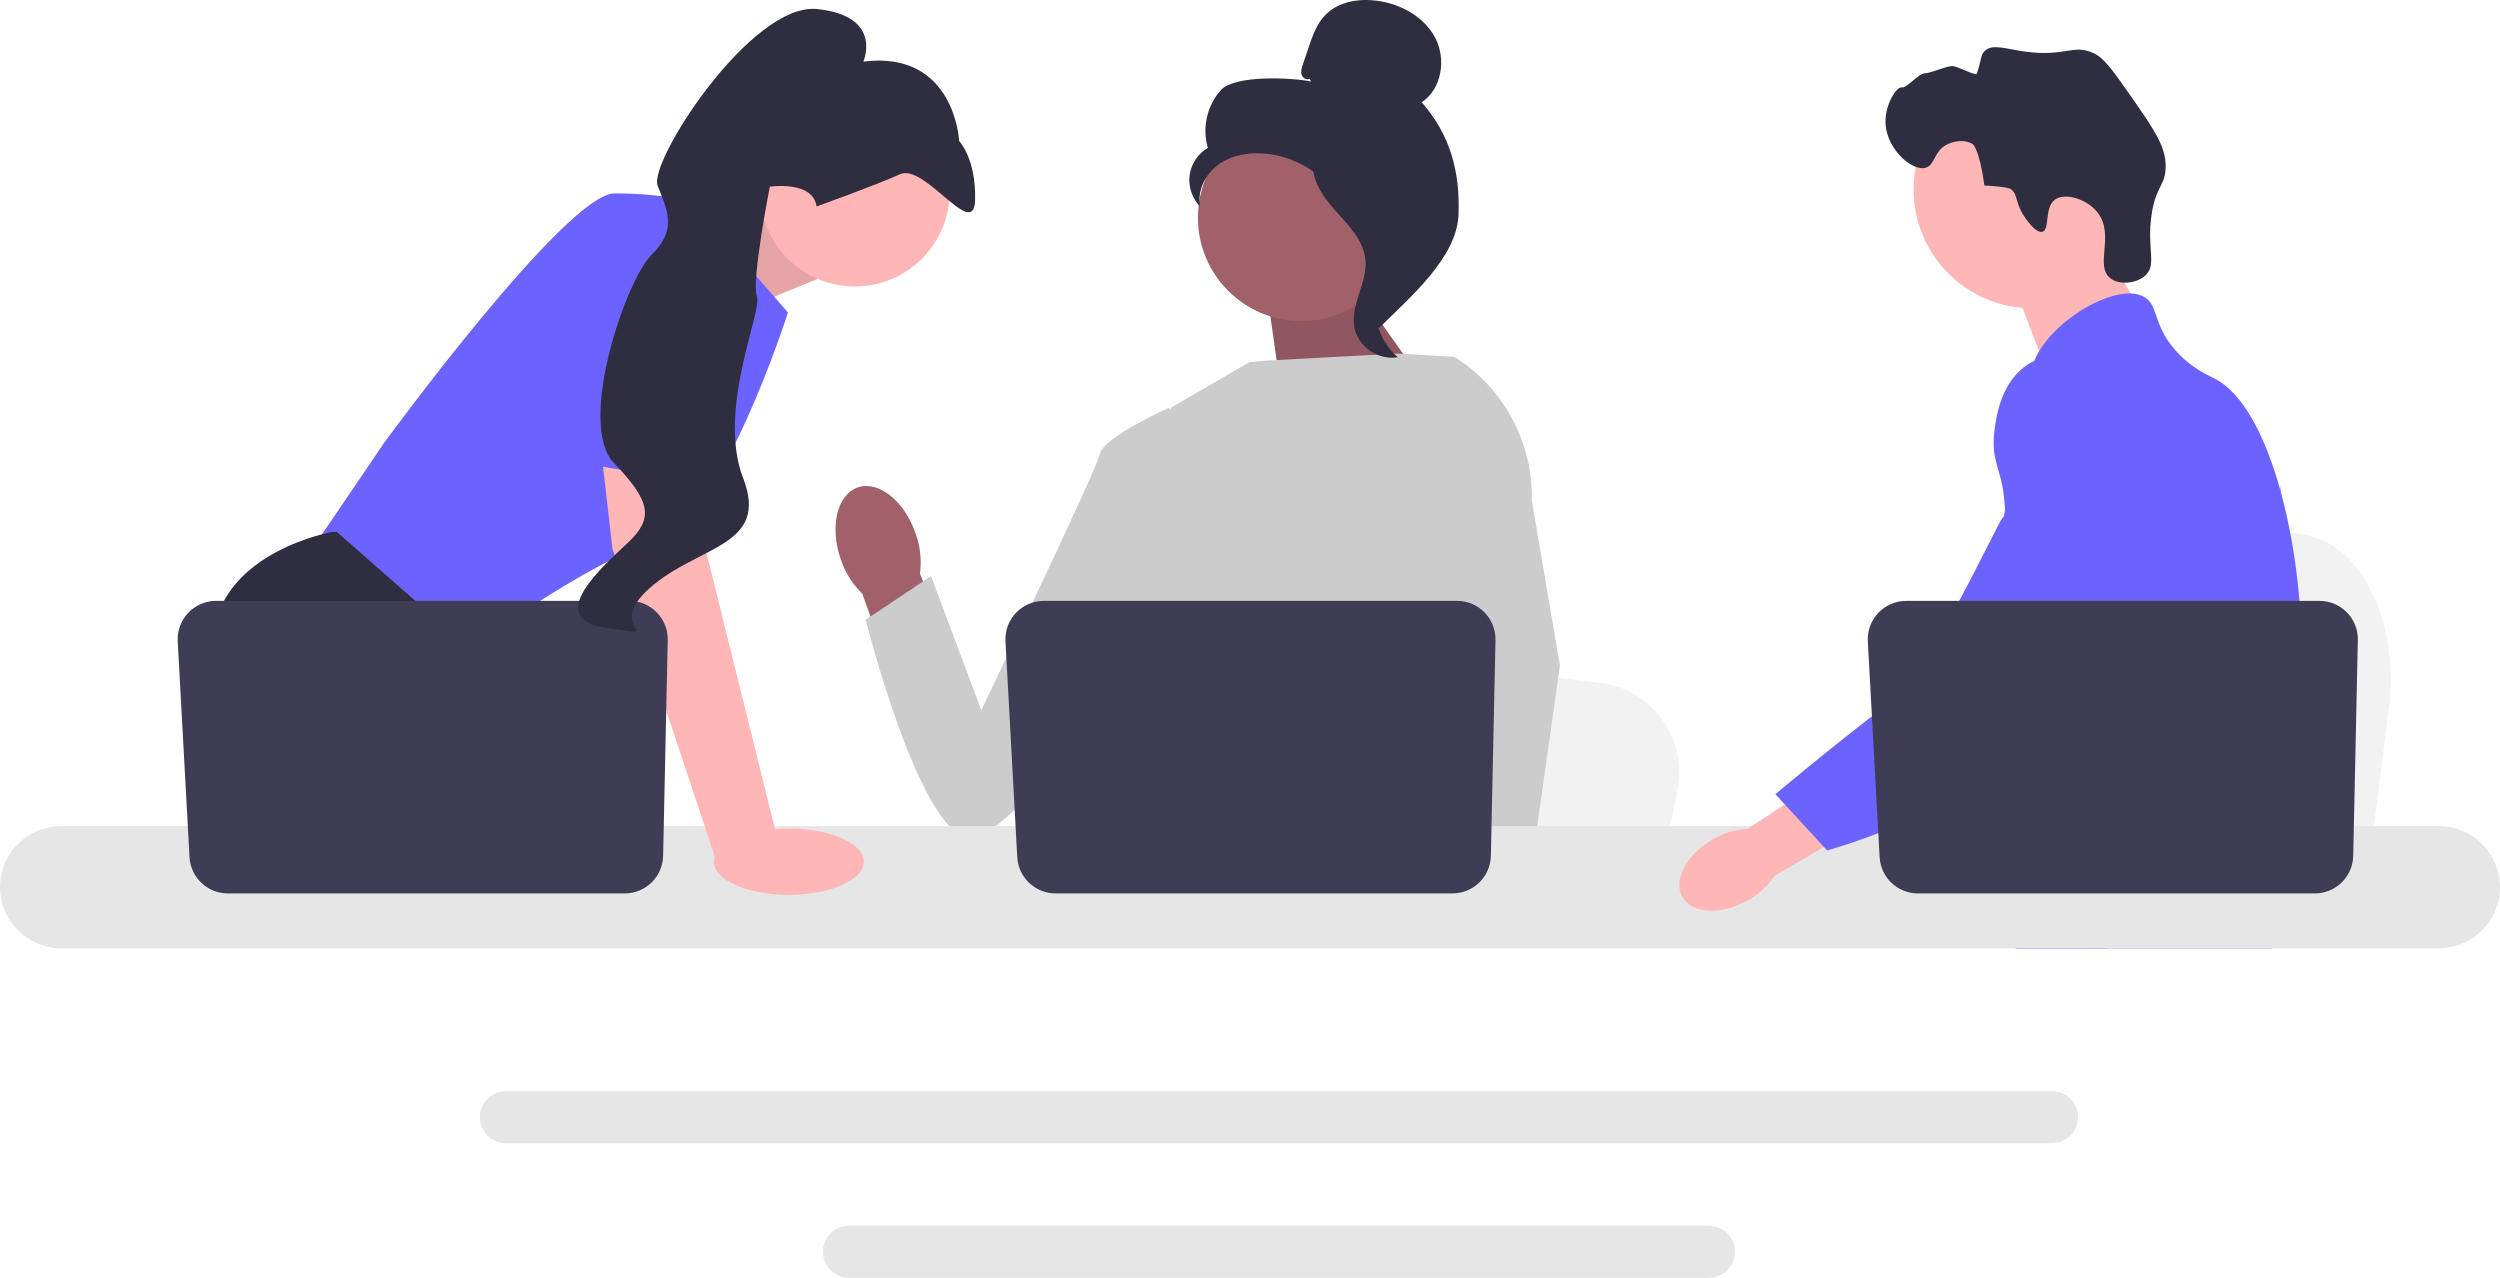
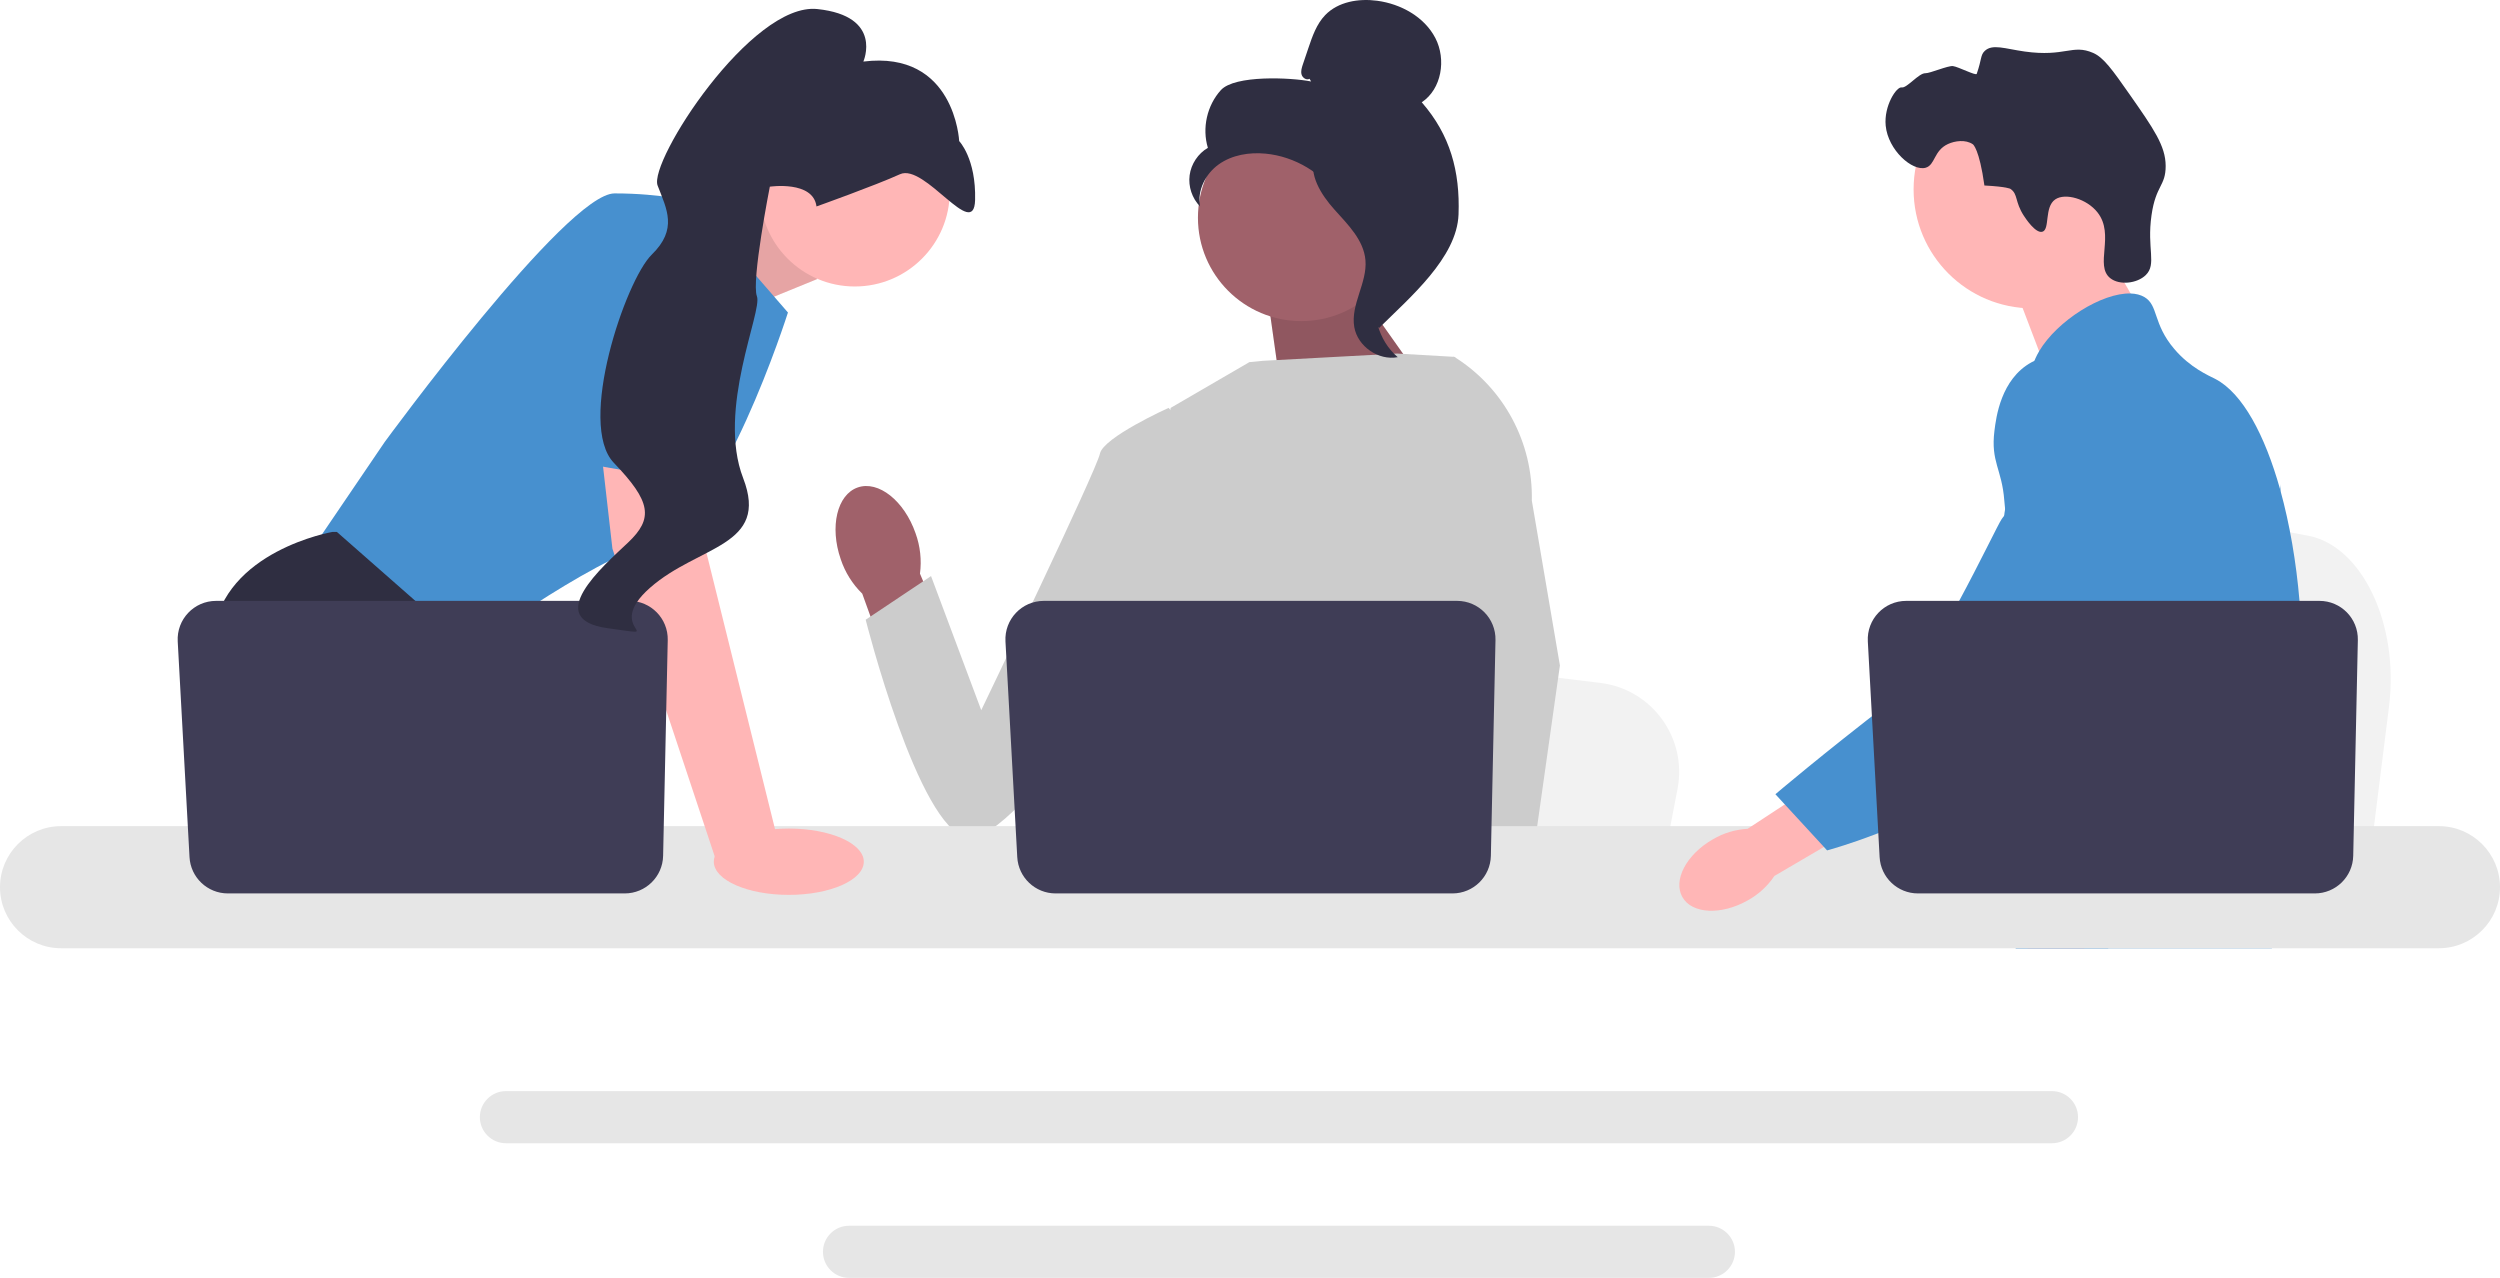
<svg xmlns="http://www.w3.org/2000/svg" width="866.81" height="443.068" viewBox="0 0 866.81 443.068">
  <path d="M828.335,244.952l-2.715,21.622-6.739,53.704h-135.383c1.057-12.037,2.502-29.362,4.046-48.065,.152-1.868,.312-3.748,.464-5.639,3.872-47.014,8.108-100.216,8.108-100.216l17.799,3.316,34.532,6.421,14.071,2.615,37.681,7.017c18.787,3.491,31.71,30.693,28.135,59.226Z" fill="#f2f2f2" />
  <polygon points="725.93 79.358 742.579 108.492 710.58 131.169 696.93 95.358 725.93 79.358" fill="#ffb6b6" />
  <circle cx="704.735" cy="65.675" r="41.244" fill="#ffb6b6" />
  <path d="M701.774,74.896c-3.275-4.984-1.99-7.591-4.731-9.423-0-0-1.103-.737-8.999-1.157h0c-1.768-12.724-3.975-14.267-3.975-14.267-2.543-1.778-6.318-1.201-8.666-.113-4.966,2.3-4.391,7.269-7.735,8.22-4.619,1.314-13.024-6.092-13.852-14.569-.675-6.915,3.78-13.631,5.547-13.276,1.752,.352,5.947-5.003,8.212-4.92,1.547,.056,7.867-2.691,9.567-2.476,1.857,.235,7.978,3.429,8.234,2.699,1.773-5.072,1.252-6.479,2.756-7.93,2.665-2.571,7.026-.781,13.866,.181,14.074,1.978,16.531-2.663,23.743,.483,3.644,1.589,6.692,5.874,12.641,14.38,8.319,11.895,12.479,17.842,12.506,24.779,.027,7.074-3.398,6.625-4.903,17.098-1.675,11.658,1.884,16.989-2.004,20.777-3.005,2.927-9.113,3.622-12.322,1.053-5.494-4.399,1.696-15.012-4.384-22.767-3.732-4.76-11.238-6.878-14.676-4.525-3.888,2.66-1.746,10.469-4.48,11.21-2.341,.634-5.772-4.588-6.343-5.457Z" fill="#2f2e41" />
-   <path d="M797.85,237.338c-1.15,19.67-5.72,25.88-7.32,49.11-.35,5.1-.56,11.02-.56,18.08,0,1.8,.01,3.54,.01,5.24,0,3.62-.069,7.04-.49,10.51-.319,2.77-.869,5.56-1.779,8.5h-88.83c-.01-.02-.01-.04-.021-.06-.52-2.26-.85-4.42-1.1-6.49-.08-.66-.15-1.31-.21-1.95-.08-.75-.15-1.49-.22-2.22-.271-2.91-.54-5.66-1.181-8.29-.859-3.63-2.42-7.05-5.62-10.35-1.31-1.35-2.619-2.4-3.899-3.32-.25-.17-.49-.34-.74-.51-3.54-2.43-6.89-4.18-9.79-9.14-.05-.07-.09-.15-.13-.22-.5-.87-1.8-3.15-2.74-6.19-.99-3.16-1.59-7.13-.51-11.19,2.57-9.62,12.09-10.58,19.87-20.3,.84-1.05,1.67-2.21,2.46-3.5,3.52-5.72,4.47-10.76,5.59-16.75,.18-.97,.34-1.93,.47-2.86,.101-.7,.19-1.39,.261-2.07,.619-5.71,.319-10.63-.41-15.03-2.38-14.41-9.4-23.33-4.44-36.26,1.561-4.06,3.771-7.11,6-9.72,4.72-5.53,9.57-9.12,8.73-16.26-.851-7.2-6.311-8.19-6.92-14.48-.311-3.18,.729-6.53,2.68-9.82v-.01c6.24-10.59,21.82-20.34,31.72-20.03,1.83,.05,3.45,.46,4.8,1.25,4.891,2.88,2.851,9.17,10.341,17.99,5.569,6.55,11.869,9.17,14.26,10.41,9.47,4.94,17.17,19.51,22.399,38.14,.04,.14,.08,.28,.12,.43,3.23,11.67,5.511,24.92,6.641,38.36,.479,5.69,.76,11.41,.819,17.07,.051,4.52-.05,8.44-.26,11.93Z" fill="#6c63ff" />
+   <path d="M797.85,237.338c-1.15,19.67-5.72,25.88-7.32,49.11-.35,5.1-.56,11.02-.56,18.08,0,1.8,.01,3.54,.01,5.24,0,3.62-.069,7.04-.49,10.51-.319,2.77-.869,5.56-1.779,8.5h-88.83c-.01-.02-.01-.04-.021-.06-.52-2.26-.85-4.42-1.1-6.49-.08-.66-.15-1.31-.21-1.95-.08-.75-.15-1.49-.22-2.22-.271-2.91-.54-5.66-1.181-8.29-.859-3.63-2.42-7.05-5.62-10.35-1.31-1.35-2.619-2.4-3.899-3.32-.25-.17-.49-.34-.74-.51-3.54-2.43-6.89-4.18-9.79-9.14-.05-.07-.09-.15-.13-.22-.5-.87-1.8-3.15-2.74-6.19-.99-3.16-1.59-7.13-.51-11.19,2.57-9.62,12.09-10.58,19.87-20.3,.84-1.05,1.67-2.21,2.46-3.5,3.52-5.72,4.47-10.76,5.59-16.75,.18-.97,.34-1.93,.47-2.86,.101-.7,.19-1.39,.261-2.07,.619-5.71,.319-10.63-.41-15.03-2.38-14.41-9.4-23.33-4.44-36.26,1.561-4.06,3.771-7.11,6-9.72,4.72-5.53,9.57-9.12,8.73-16.26-.851-7.2-6.311-8.19-6.92-14.48-.311-3.18,.729-6.53,2.68-9.82v-.01c6.24-10.59,21.82-20.34,31.72-20.03,1.83,.05,3.45,.46,4.8,1.25,4.891,2.88,2.851,9.17,10.341,17.99,5.569,6.55,11.869,9.17,14.26,10.41,9.47,4.94,17.17,19.51,22.399,38.14,.04,.14,.08,.28,.12,.43,3.23,11.67,5.511,24.92,6.641,38.36,.479,5.69,.76,11.41,.819,17.07,.051,4.52-.05,8.44-.26,11.93Z" fill="#4790cf" />
  <g>
    <polygon points="731.331 304.728 729.52 309.768 728.38 312.927 725.74 320.278 722.68 328.778 703.01 328.778 706.31 320.278 707.84 316.318 710.38 309.768 714.64 298.768 731.331 304.728" fill="#ffb6b6" />
-     <path d="M790.84,167.827c-.05,.65-.12,1.37-.19,2.15-.779,7.94-2.62,22.15-5.31,38.36-1.42,8.55-3.08,17.66-4.95,26.71-4.02,19.53-9.02,38.76-14.67,51.4-1.01,2.28-2.05,4.34-3.11,6.16-.81,1.39-1.66,2.76-2.55,4.11-2.88,4.43-6.11,8.63-9.46,12.55-.13,.17-.28,.33-.43,.5-.54,.64-1.101,1.27-1.66,1.9-2.74,3.09-5.54,5.97-8.25,8.61-3.3,3.22-6.48,6.07-9.33,8.5h-31.94l-.13-.06-4.6-2.04s1.31-1.54,3.5-4.45c.45-.59,.93-1.24,1.45-1.95,.64-.87,1.33-1.83,2.069-2.87,1.54-2.18,3.29-4.74,5.17-7.64,3.641-5.61,7.79-12.51,11.98-20.5,.48-.93,.97-1.87,1.46-2.82,.01-.03,.03-.06,.04-.09,.83-1.62,1.65-3.29,2.47-4.99,6.95-14.46,8.94-26.46,9.511-30.35,.8-5.5,1.909-13.19,1.609-21.65-.2-5.58-1.01-11.48-2.939-17.34v-.01c-.4-1.23-.851-2.46-1.36-3.68-.91-2.19-1.99-4.35-3.271-6.48-5.649-9.38-10.239-9.77-13.89-19.99-1.08-3.03-3.53-9.87-2.78-17.09v-.01c.091-.89,.24-1.79,.44-2.69v-.01c.05-.25,.12-.51,.19-.76,.569-2.21,1.51-4.4,2.939-6.48,2.79-4.04,6.6-6.44,10.01-7.87l.011-.01c3.939-1.64,7.34-1.99,8-2.05,14.609-1.3,25.939,10.98,32.13,17.69,2.39,2.59,4.58,4.76,6.58,6.53,15.569,13.9,19.84,5.02,20.949,.43,.17-.71,.261-1.32,.311-1.72Z" fill="#6c63ff" />
-     <path d="M790.89,167.308c0,.05-.01,.22-.05,.5,.02-.15,.03-.3,.04-.44,0-.03,0-.05,.01-.06Z" fill="#6c63ff" />
+     <path d="M790.84,167.827c-.05,.65-.12,1.37-.19,2.15-.779,7.94-2.62,22.15-5.31,38.36-1.42,8.55-3.08,17.66-4.95,26.71-4.02,19.53-9.02,38.76-14.67,51.4-1.01,2.28-2.05,4.34-3.11,6.16-.81,1.39-1.66,2.76-2.55,4.11-2.88,4.43-6.11,8.63-9.46,12.55-.13,.17-.28,.33-.43,.5-.54,.64-1.101,1.27-1.66,1.9-2.74,3.09-5.54,5.97-8.25,8.61-3.3,3.22-6.48,6.07-9.33,8.5h-31.94l-.13-.06-4.6-2.04s1.31-1.54,3.5-4.45c.45-.59,.93-1.24,1.45-1.95,.64-.87,1.33-1.83,2.069-2.87,1.54-2.18,3.29-4.74,5.17-7.64,3.641-5.61,7.79-12.51,11.98-20.5,.48-.93,.97-1.87,1.46-2.82,.01-.03,.03-.06,.04-.09,.83-1.62,1.65-3.29,2.47-4.99,6.95-14.46,8.94-26.46,9.511-30.35,.8-5.5,1.909-13.19,1.609-21.65-.2-5.58-1.01-11.48-2.939-17.34v-.01c-.4-1.23-.851-2.46-1.36-3.68-.91-2.19-1.99-4.35-3.271-6.48-5.649-9.38-10.239-9.77-13.89-19.99-1.08-3.03-3.53-9.87-2.78-17.09v-.01c.091-.89,.24-1.79,.44-2.69v-.01c.05-.25,.12-.51,.19-.76,.569-2.21,1.51-4.4,2.939-6.48,2.79-4.04,6.6-6.44,10.01-7.87l.011-.01c3.939-1.64,7.34-1.99,8-2.05,14.609-1.3,25.939,10.98,32.13,17.69,2.39,2.59,4.58,4.76,6.58,6.53,15.569,13.9,19.84,5.02,20.949,.43,.17-.71,.261-1.32,.311-1.72Z" fill="#4790cf" />
+     <path d="M790.89,167.308c0,.05-.01,.22-.05,.5,.02-.15,.03-.3,.04-.44,0-.03,0-.05,.01-.06Z" fill="#4790cf" />
  </g>
  <path d="M711.47,378.318H175.42c-4.98,0-9.04,4.05-9.04,9.03,0,4.99,4.06,9.04,9.04,9.04H711.47c4.979,0,9.03-4.05,9.03-9.04,0-4.98-4.051-9.03-9.03-9.03Z" fill="#e6e6e6" />
  <path d="M592.51,424.998H294.37c-4.98,0-9.03,4.05-9.03,9.03s4.05,9.04,9.03,9.04h298.14c4.98,0,9.04-4.06,9.04-9.04s-4.06-9.03-9.04-9.03Z" fill="#e6e6e6" />
  <polygon points="235.069 81.275 268.853 67.057 283.344 96.762 247.842 111.253 235.069 81.275" fill="#ffb6b6" />
  <polygon points="235.069 81.275 268.853 67.057 283.344 96.762 247.842 111.253 235.069 81.275" opacity=".1" />
-   <path d="M239.872,69.955l33.328,38.4s-23.185,73.177-46.369,79.698-65.932,38.4-65.932,38.4l-53.615-34.777,26.083-38.4s63.034-86.218,79.698-86.218c16.664,0,26.807,2.898,26.807,2.898Z" fill="#6c63ff" />
+   <path d="M239.872,69.955l33.328,38.4s-23.185,73.177-46.369,79.698-65.932,38.4-65.932,38.4l-53.615-34.777,26.083-38.4s63.034-86.218,79.698-86.218c16.664,0,26.807,2.898,26.807,2.898Z" fill="#4790cf" />
  <path d="M194.843,320.278H117.261l-4.905-6.557-20.026-26.771-4.608-6.158s-17.389-31.879-13.766-60.86c3.623-28.981,41.298-35.502,41.298-35.502h1.55l46.123,40.53-2.753,37.719,14.606,24.272,20.062,33.328Z" fill="#2f2e41" />
  <polygon points="133.15 320.278 112.356 320.278 112.356 289.486 133.15 320.278" fill="#2f2e41" />
  <path d="M581.644,273.532l-2.587,13.418-6.419,33.328h-128.958c1.007-7.47,2.384-18.222,3.854-29.829,.145-1.159,.297-2.326,.442-3.499,3.688-29.177,7.723-62.193,7.723-62.193l16.954,2.058,32.893,3.985,13.404,1.623,35.893,4.354c17.896,2.166,30.205,19.048,26.8,36.755Z" fill="#f2f2f2" />
  <path d="M764.144,320.278h-69.945c1.065-1.253,1.666-1.978,1.666-1.978l20.968-3.463,43.203-7.129s1.971,5.093,4.108,12.571Z" fill="#2f2e41" />
  <polygon points="467.455 95.766 497.873 138.784 444.814 140.369 439.119 99.942 467.455 95.766" fill="#a0616a" />
  <polygon points="467.455 95.766 497.873 138.784 444.814 140.369 439.119 99.942 467.455 95.766" opacity=".1" />
-   <path id="uuid-ae755ff6-bb09-410e-86b1-7d1b81a37005-206" d="M317.446,184.896c-3.903-11.259-12.876-18.372-20.041-15.887-7.165,2.485-9.808,13.625-5.902,24.888,1.499,4.52,4.058,8.616,7.464,11.945l17.14,47.497,22.117-8.518-19.245-45.919c.615-4.724,.089-9.526-1.533-14.005Z" fill="#a0616a" />
+   <path id="uuid-ae755ff6-bb09-410e-86b1-7d1b81a37005-1887" d="M317.446,184.896c-3.903-11.259-12.876-18.372-20.041-15.887-7.165,2.485-9.808,13.625-5.902,24.888,1.499,4.52,4.058,8.616,7.464,11.945l17.14,47.497,22.117-8.518-19.245-45.919c.615-4.724,.089-9.526-1.533-14.005Z" fill="#a0616a" />
  <path d="M523.347,162.977l-.042,43.841-4.079,16.193-8.39,33.306-6.108,30.633-4.55,22.822-1.623,8.151c-1.224,.819-2.442,1.601-3.659,2.355h-105.976c-6.021-3.615-9.39-6.427-9.39-6.427,0,0,1.666-1.565,3.572-4.079,3.217-4.246,7.108-11.201,4.724-17.845-.5-1.391-.63-3.086-.478-4.977,.971-12.476,14.056-33.574,14.056-33.574l-2.71-31.314-1.188-13.722,8.378-66.91,27.307-15.874,4.714-.456,46.536-2.514,19.234,1.108,.877,.239,18.794,39.045Z" fill="#ccc" />
  <g>
    <polygon points="525.414 320.278 502.229 320.278 501.208 309.772 501.186 309.562 507.75 309.113 524.827 307.947 525.124 314.235 525.356 319.061 525.414 320.278" fill="#ffb6b6" />
    <path d="M531.121,173.576l9.739,57.143-7.948,56.23-1.239,8.752-2.188,15.454-.674,4.753,.022,.514,.167,3.855h-27.532l-1.014-10.506-.087-.942-2.072-21.518-.036-.362-4.398-45.63,8.622-32.98,.638-2.427v-.007l3.751-56.469-2.905-25.663-.029-.239c.058,.036,.109,.073,.167,.109,.152,.094,.304,.188,.449,.29,16.925,10.737,27.01,29.575,26.568,49.644Z" fill="#ccc" />
  </g>
  <path d="M415.748,152.379l-10.587-10.951s-22.664,10.218-23.794,15.886c-1.13,5.669-41.146,88.926-41.146,88.926l-17.41-46.499-22.662,15.13s18.184,72.192,35.19,75.581,74.002-85.446,74.002-85.446l6.408-52.628Z" fill="#ccc" />
  <path d="M845.64,286.447H21.16c-11.67,0-21.16,9.5-21.16,21.17s9.49,21.16,21.16,21.16H845.64c11.67,0,21.17-9.49,21.17-21.16s-9.5-21.17-21.17-21.17Z" fill="#e6e6e6" />
  <path d="M518.522,221.94l-1.603,74.802c-.155,7.241-6.07,13.03-13.312,13.03h-137.603c-7.071,0-12.91-5.528-13.296-12.589l-4.089-74.802c-.417-7.628,5.656-14.042,13.296-14.042h143.295c7.466,0,13.472,6.137,13.312,13.601Z" fill="#3f3d56" />
  <circle cx="296.385" cy="66.41" r="32.922" fill="#ffb6b6" />
  <polygon points="241.321 152.551 244.944 191.675 269.578 290.935 248.296 298.394 212.34 190.226 207.374 146.755 241.321 152.551" fill="#ffb6b6" />
  <path d="M231.522,221.94l-1.603,74.802c-.155,7.241-6.07,13.03-13.312,13.03H79.004c-7.071,0-12.91-5.528-13.296-12.589l-4.089-74.802c-.417-7.628,5.656-14.042,13.296-14.042H218.21c7.466,0,13.472,6.137,13.312,13.601Z" fill="#3f3d56" />
  <ellipse cx="273.5" cy="298.778" rx="26" ry="11.5" fill="#ffb6b6" />
-   <path d="M190.242,158.532l14.853-79.158s41.298-5.796,42.747,7.97-1.035,81.042-1.035,81.042l-56.564-9.853Z" fill="#6c63ff" />
+   <path d="M190.242,158.532l14.853-79.158s41.298-5.796,42.747,7.97-1.035,81.042-1.035,81.042l-56.564-9.853Z" fill="#4790cf" />
  <path d="M283.095,71.586s20.365-7.268,28.956-11.179c8.591-3.911,25.657,23.366,26.037,8.96,.38-14.406-5.518-20.447-5.518-20.447,0,0-1.473-31.515-33.223-27.575,0,0,6.984-15.767-15.941-18.205-22.925-2.438-58.589,52.921-55.395,61.194,3.194,8.273,7.023,15.113-2.039,23.959-9.062,8.846-26.03,58.769-13.12,72.203,12.91,13.434,13.758,19.264,4.912,27.621-8.846,8.358-29.754,26.53-7.147,29.685,22.607,3.155-2.068,.799,14.786-14.026,16.854-14.825,41.447-14.219,32.265-38.005-9.183-23.785,6.771-57.869,4.775-63.04-1.996-5.171,4.473-38.005,4.473-38.005,0,0,15.055-2.212,16.181,6.86Z" fill="#2f2e41" />
  <g>
    <circle cx="451.191" cy="75.499" r="35.838" fill="#a0616a" />
    <path d="M454.051,27.317c-1.037,.605-2.426-.311-2.759-1.464-.333-1.154,.055-2.379,.439-3.516l1.934-5.727c1.371-4.062,2.827-8.266,5.797-11.357,4.483-4.666,11.607-5.853,18.02-4.993,8.236,1.104,16.362,5.564,20.191,12.939,3.829,7.375,2.199,17.665-4.72,22.266,9.862,11.303,13.3,23.901,12.757,38.892-.543,14.991-16.879,28.788-27.533,39.348-2.379-1.442-4.542-8.201-3.234-10.656,1.308-2.455-.566-5.3,1.054-7.561,1.62-2.262,2.976,1.34,1.338-.909-1.034-1.419,3.001-4.684,1.464-5.533-7.432-4.108-9.903-13.371-14.571-20.465-5.63-8.556-15.265-14.35-25.462-15.312-5.617-.53-11.55,.43-16.154,3.691-4.604,3.261-7.585,9.089-6.517,14.629-2.765-2.808-4.141-6.922-3.622-10.828,.519-3.906,2.922-7.518,6.325-9.506-2.069-6.841-.297-14.711,4.505-20.005,4.802-5.294,24.28-4.392,31.291-2.999l-.542-.93Z" fill="#2f2e41" />
    <path d="M455.14,53.475c9.285,1.002,15.989,9.045,21.65,16.473,3.263,4.281,6.681,9.009,6.599,14.391-.083,5.441-3.721,10.109-5.46,15.265-2.842,8.429-.072,18.457,6.693,24.233-6.685,1.269-13.911-3.744-15.065-10.449-1.343-7.806,4.574-15.34,3.873-23.23-.617-6.951-6.095-12.301-10.752-17.498-4.657-5.197-9.03-12.094-6.888-18.735l-.65-.45Z" fill="#2f2e41" />
  </g>
  <g>
-     <path id="uuid-aec20554-f6ec-4c5b-9d97-717cd04239bf-207" d="M593.947,290.977c-9.197,5.231-13.952,14.216-10.623,20.069,3.33,5.852,13.483,6.355,22.683,1.121,3.703-2.04,6.864-4.938,9.218-8.45l38.687-22.656-11.019-17.928-36.969,24.238c-4.223,.228-8.331,1.465-11.978,3.607Z" fill="#ffb6b6" />
-     <path d="M724.935,124.841c-1.156-.458-11.3-4.3-20.561,.772-10.638,5.826-12.281,19.126-12.858,23.791-1.331,10.776,2.591,13.191,3.419,24.101,1.549,20.41,5.633-2.874-.889,6.442-2.258,3.225-25.317,53.198-38.034,62.986-24.733,19.037-40.439,32.444-40.439,32.444l17.93,19.477s28.333-7.549,53.376-23.81c25.688-16.68,38.532-25.02,48.469-41.335,.856-1.405,21.331-36.176,10.335-74.624-2.508-8.77-7.104-24.839-20.747-30.245Z" fill="#6c63ff" />
+     <path id="uuid-aec20554-f6ec-4c5b-9d97-717cd04239bf-1888" d="M593.947,290.977c-9.197,5.231-13.952,14.216-10.623,20.069,3.33,5.852,13.483,6.355,22.683,1.121,3.703-2.04,6.864-4.938,9.218-8.45l38.687-22.656-11.019-17.928-36.969,24.238c-4.223,.228-8.331,1.465-11.978,3.607Z" fill="#ffb6b6" />
+     <path d="M724.935,124.841c-1.156-.458-11.3-4.3-20.561,.772-10.638,5.826-12.281,19.126-12.858,23.791-1.331,10.776,2.591,13.191,3.419,24.101,1.549,20.41,5.633-2.874-.889,6.442-2.258,3.225-25.317,53.198-38.034,62.986-24.733,19.037-40.439,32.444-40.439,32.444l17.93,19.477s28.333-7.549,53.376-23.81c25.688-16.68,38.532-25.02,48.469-41.335,.856-1.405,21.331-36.176,10.335-74.624-2.508-8.77-7.104-24.839-20.747-30.245Z" fill="#4790cf" />
  </g>
  <path d="M817.522,221.94l-1.603,74.802c-.155,7.241-6.07,13.03-13.312,13.03h-137.603c-7.071,0-12.91-5.528-13.296-12.589l-4.089-74.802c-.417-7.628,5.656-14.042,13.296-14.042h143.295c7.466,0,13.472,6.137,13.312,13.601Z" fill="#3f3d56" />
</svg>
